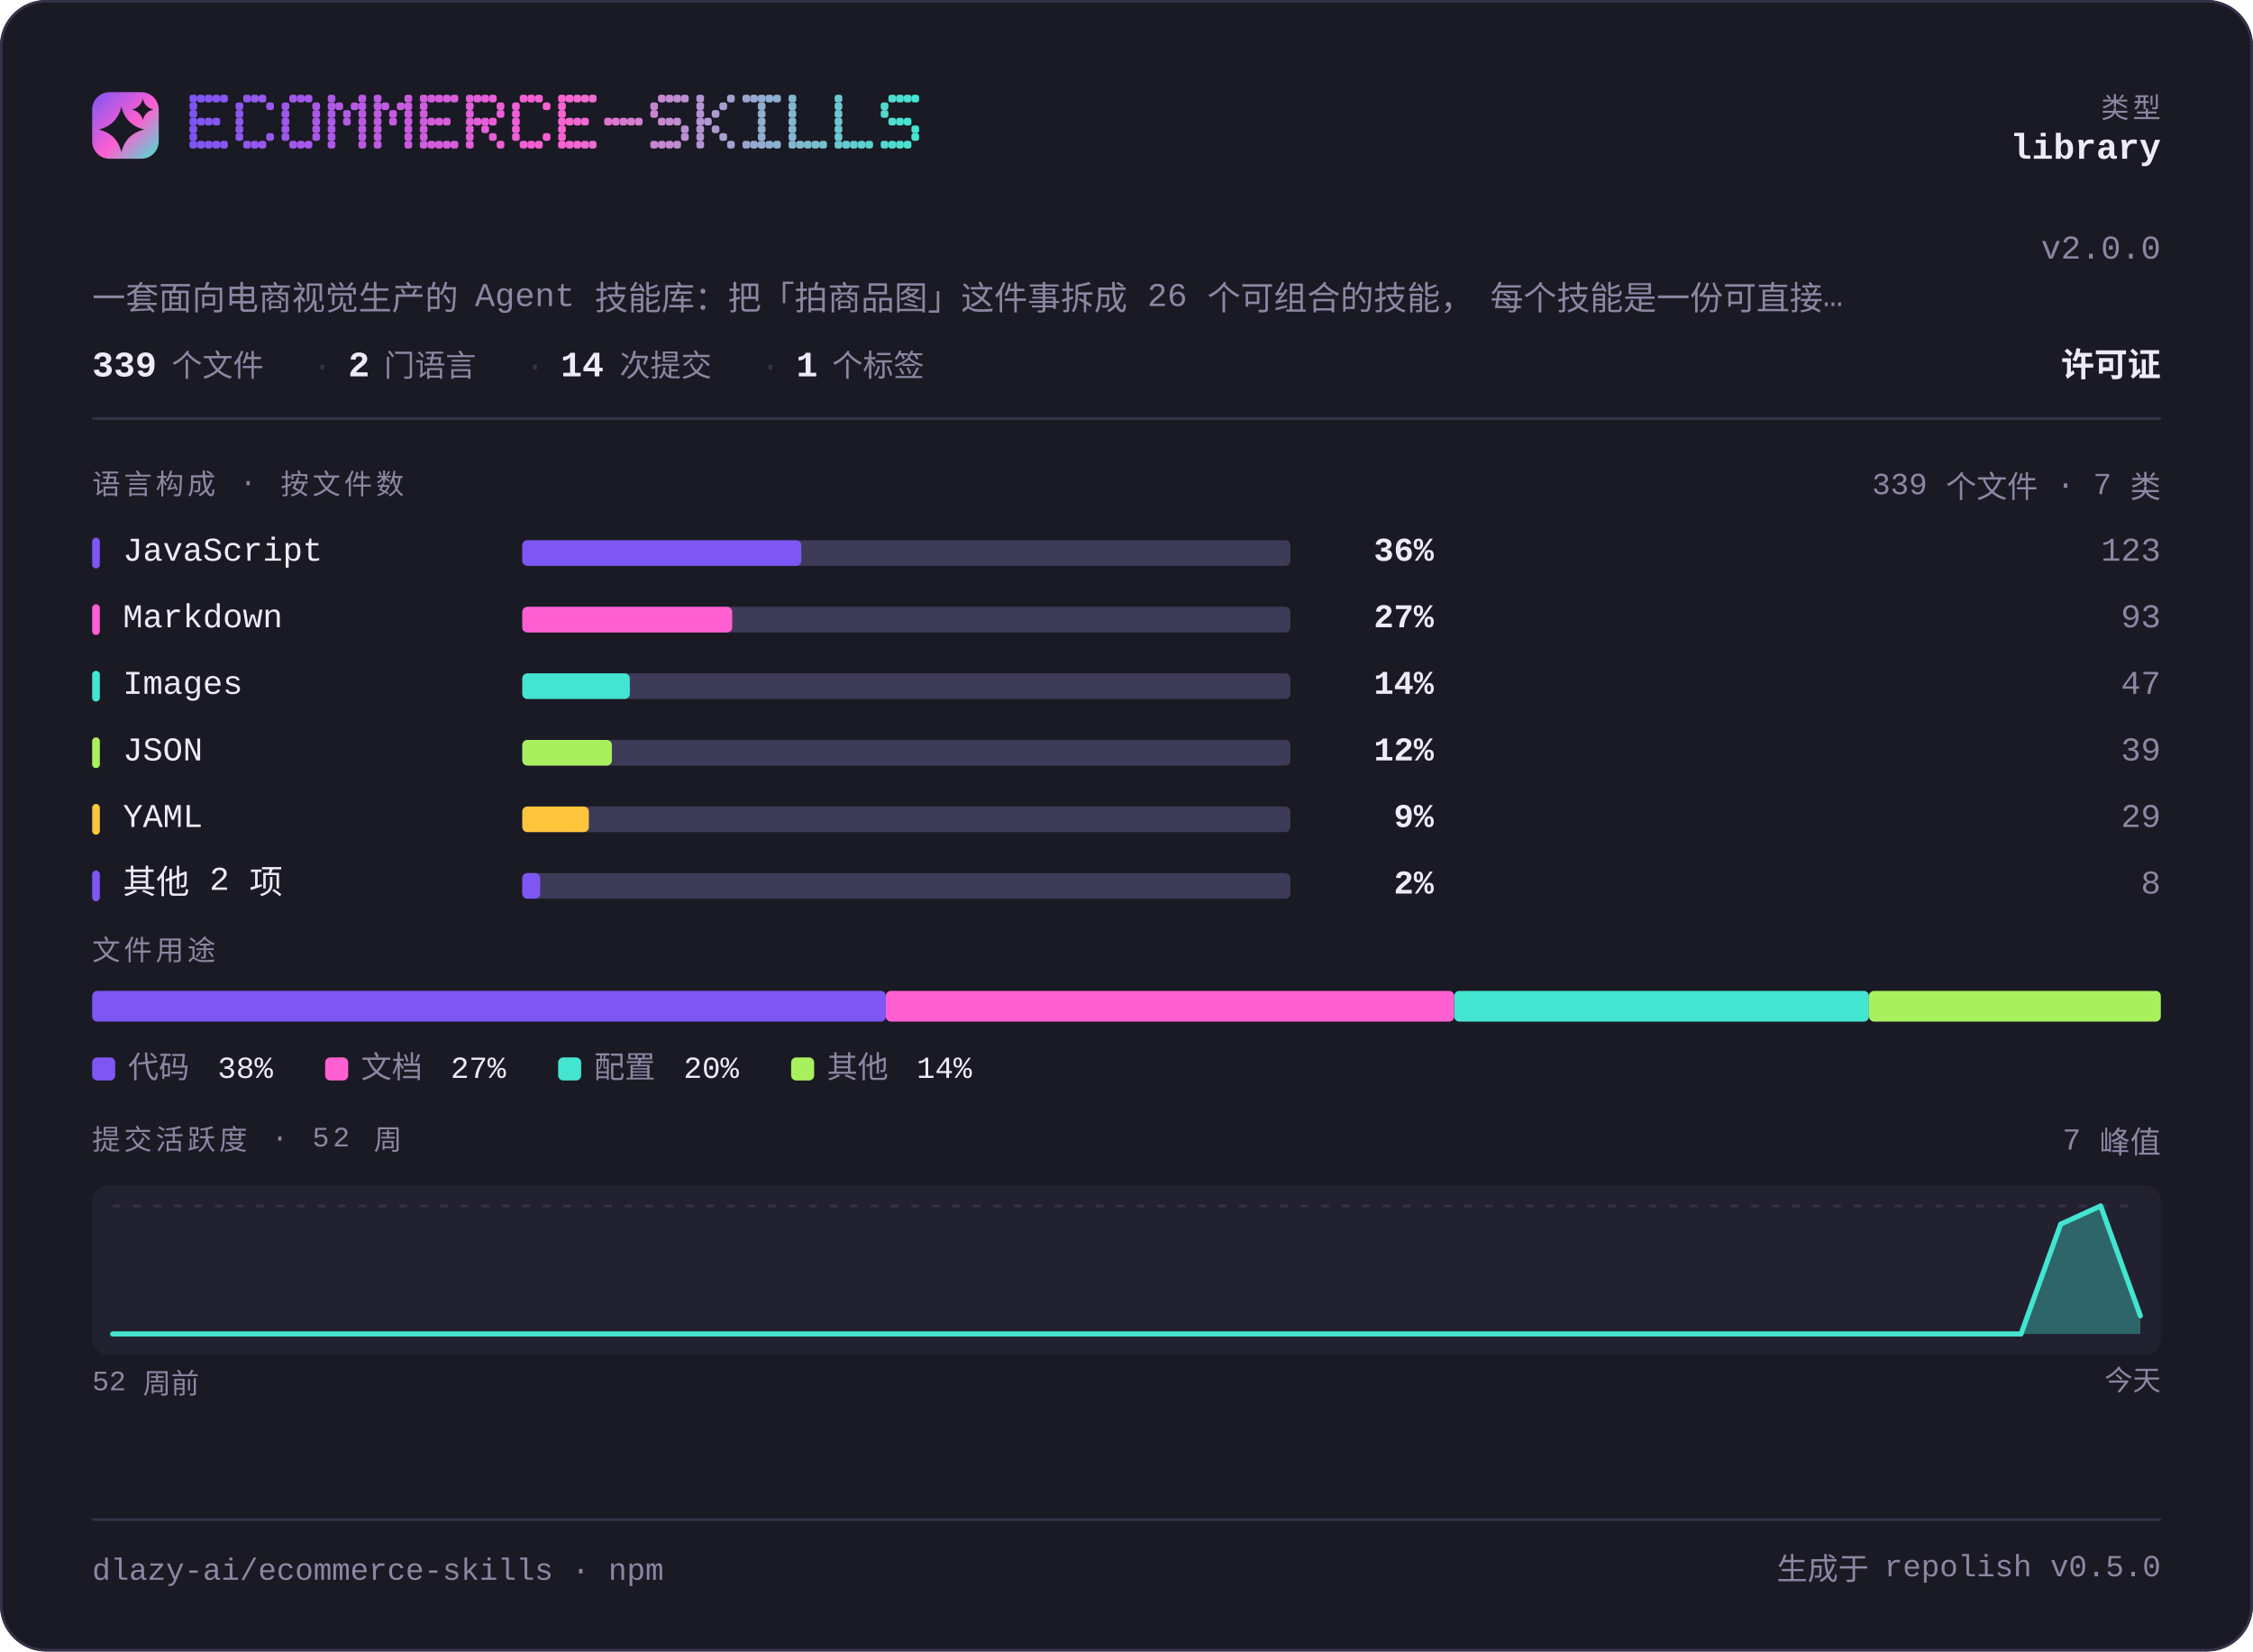
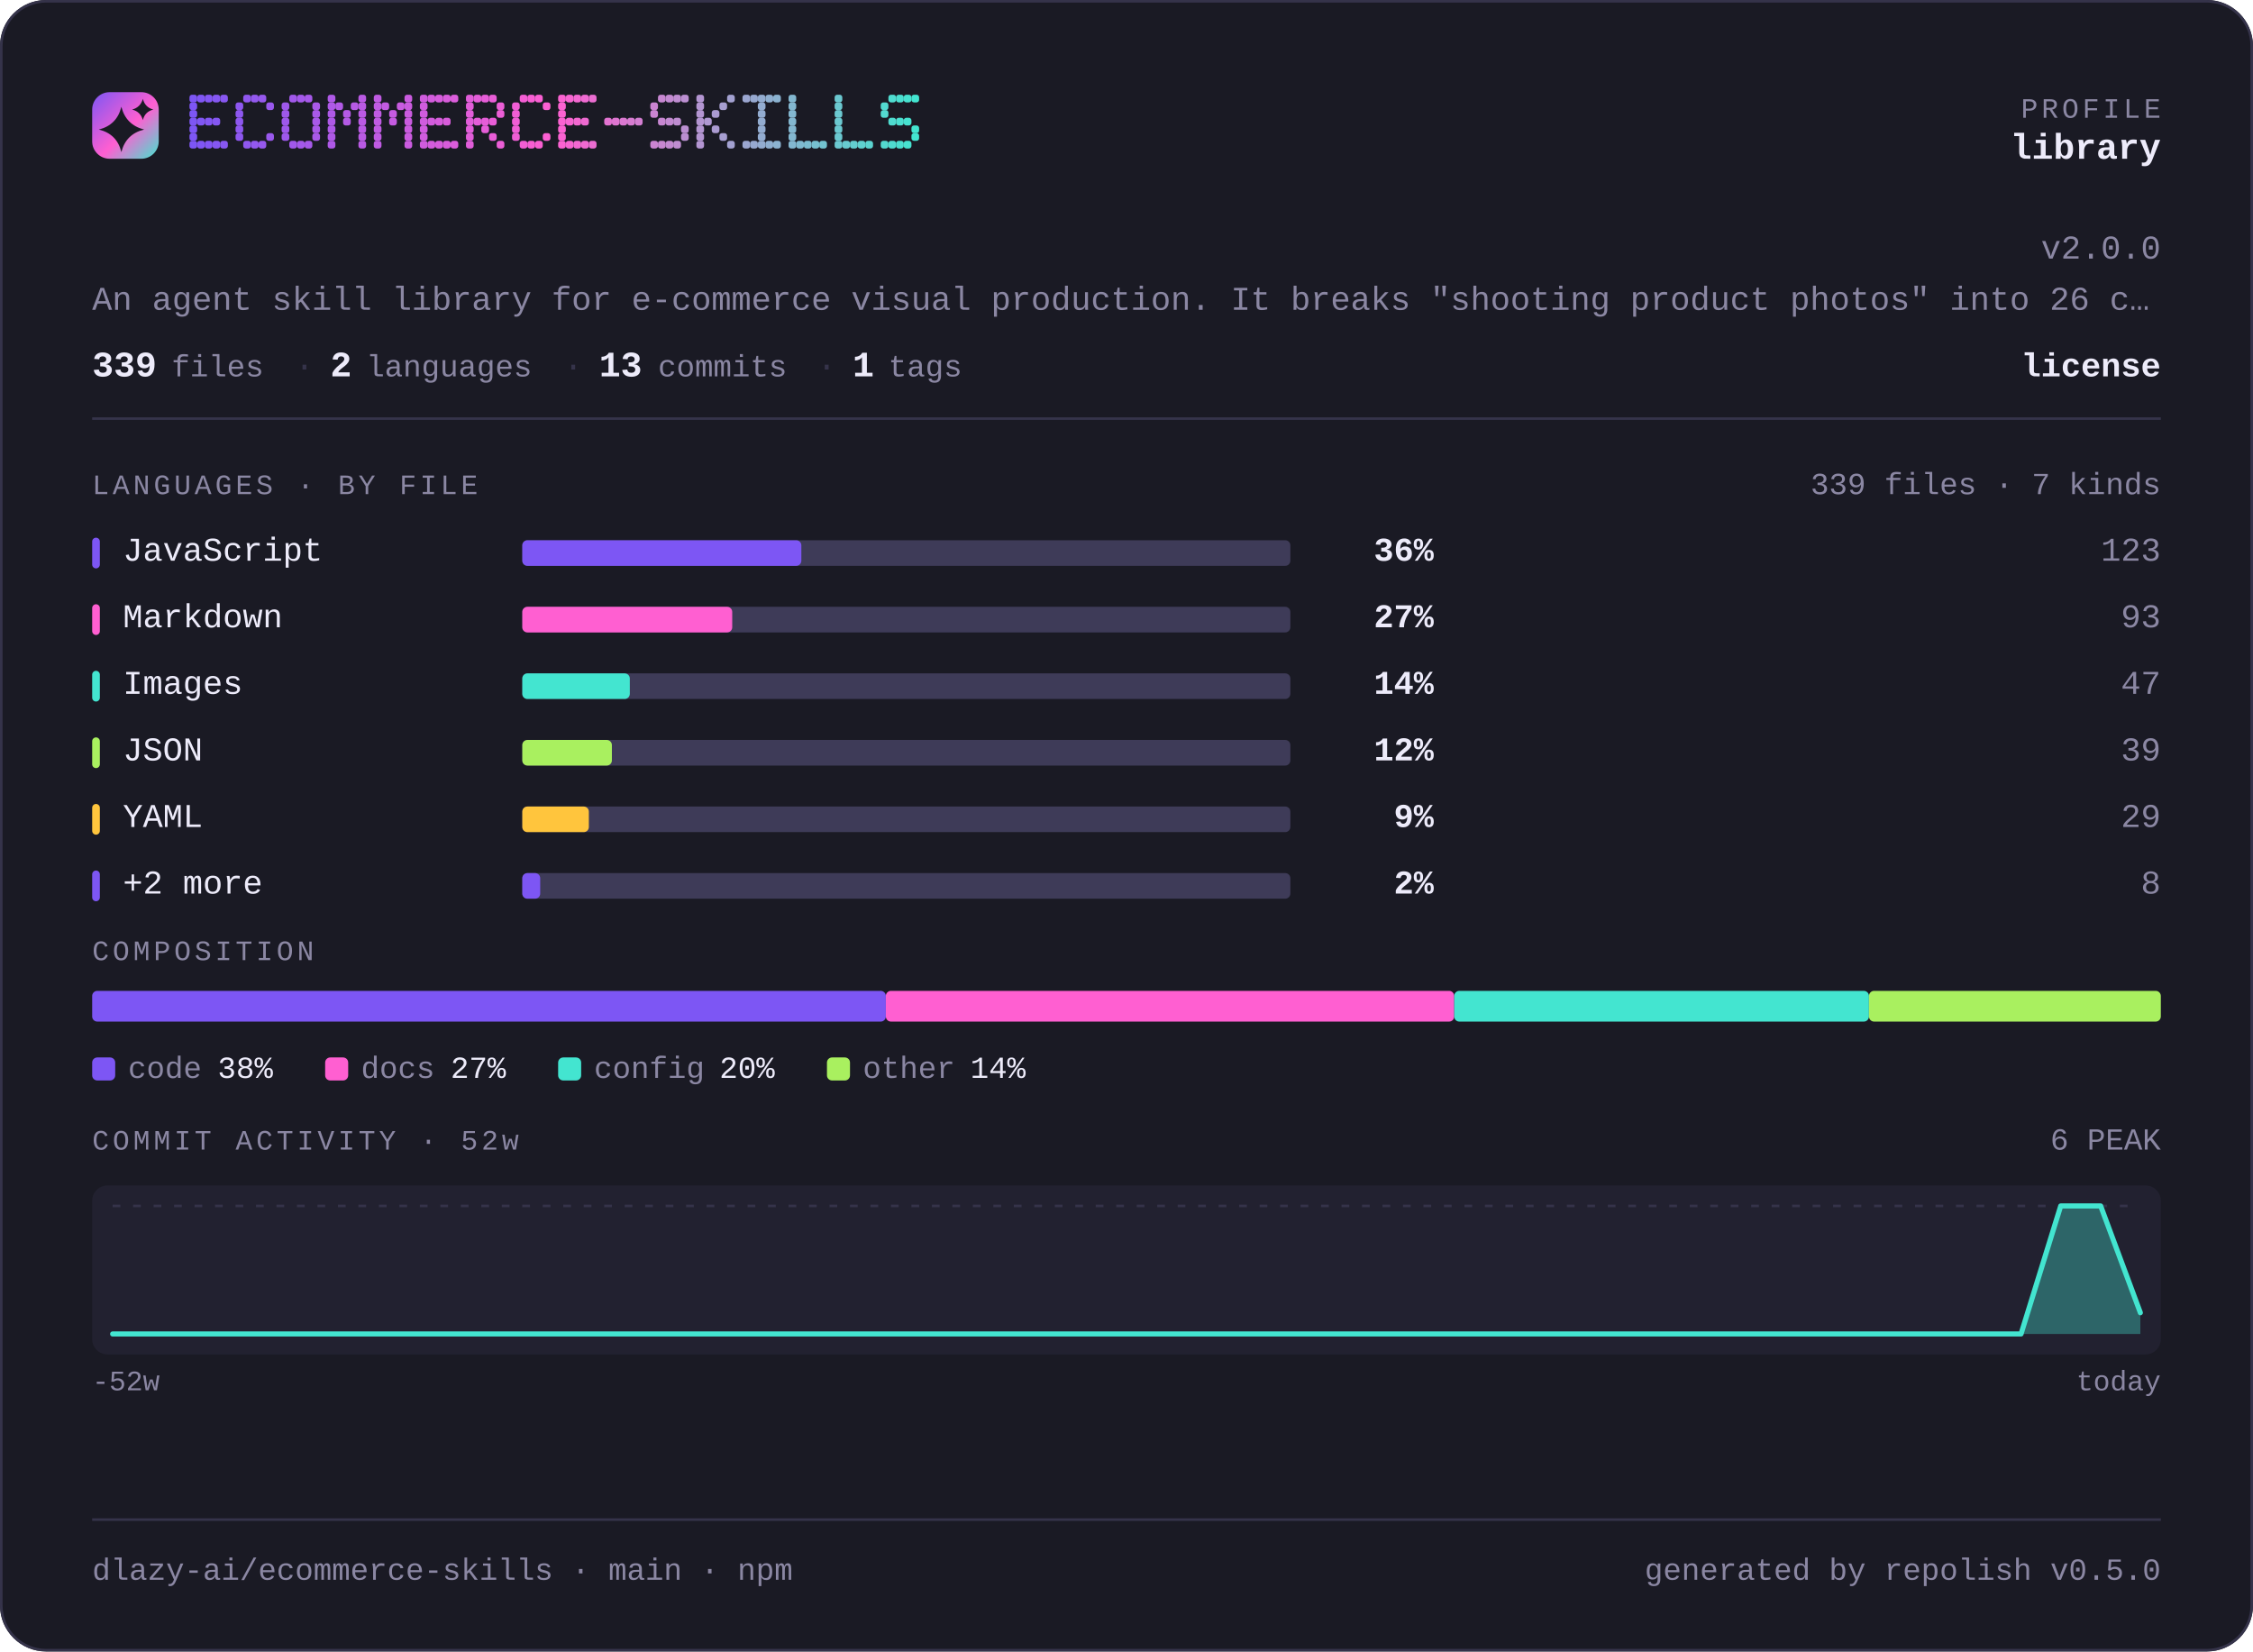
- <svg xmlns="http://www.w3.org/2000/svg" width="880" height="645" viewBox="0 0 880 645" lang="zh-CN" role="img" aria-label="dlazy-ai/ecommerce-skills — repository overview">
+ <svg xmlns="http://www.w3.org/2000/svg" width="880" height="645" viewBox="0 0 880 645" lang="en" role="img" aria-label="dlazy-ai/ecommerce-skills — repository overview">
  <defs>
    <linearGradient id="brand" x1="0" y1="0" x2="1" y2="1">
      <stop offset="0" stop-color="#7d56f4" />
      <stop offset="0.55" stop-color="#ff5fd1" />
      <stop offset="1" stop-color="#43e5d0" />
    </linearGradient>
  </defs>
  <style>
    .t { font-family: ui-monospace, SFMono-Regular, "SF Mono", Menlo, Consolas, "Liberation Mono", "Noto Sans Mono CJK SC", "Noto Sans Mono CJK JP", "Microsoft YaHei", "Hiragino Sans", "Yu Gothic", monospace; }
  </style>
  <rect x="0" y="0" width="880" height="645" rx="18.0" fill="#1a1a24" />
  <rect x="0.5" y="0.5" width="879" height="644" rx="17.5" fill="none" stroke="#35334a" />
  <rect x="36" y="36" width="26" height="26" rx="6.8" fill="url(#brand)" />
  <path d="M47.4 41.7Q49.2 48.8 56.3 50.6Q49.2 52.3 47.4 59.4Q45.7 52.3 38.6 50.6Q45.7 48.8 47.4 41.7Z" fill="#1a1a24" />
  <path d="M55.8 38.6Q56.6 41.9 59.9 42.8Q56.6 43.6 55.8 46.9Q54.9 43.6 51.6 42.8Q54.9 41.9 55.8 38.6Z" fill="#1a1a24" />
  <g fill="#7d56f4">
    <rect x="74" y="37" width="3" height="3" rx="1" />
    <rect x="74" y="40" width="3" height="3" rx="1" />
    <rect x="74" y="43" width="3" height="3" rx="1" />
    <rect x="74" y="46" width="3" height="3" rx="1" />
    <rect x="74" y="49" width="3" height="3" rx="1" />
    <rect x="74" y="52" width="3" height="3" rx="1" />
    <rect x="74" y="55" width="3" height="3" rx="1" />
  </g>
  <g fill="#8056f3">
    <rect x="77" y="37" width="3" height="3" rx="1" />
    <rect x="77" y="46" width="3" height="3" rx="1" />
    <rect x="77" y="55" width="3" height="3" rx="1" />
  </g>
  <g fill="#8356f3">
    <rect x="80" y="37" width="3" height="3" rx="1" />
    <rect x="80" y="46" width="3" height="3" rx="1" />
    <rect x="80" y="55" width="3" height="3" rx="1" />
  </g>
  <g fill="#8557f2">
    <rect x="83" y="37" width="3" height="3" rx="1" />
    <rect x="83" y="46" width="3" height="3" rx="1" />
    <rect x="83" y="55" width="3" height="3" rx="1" />
  </g>
  <g fill="#8857f1">
    <rect x="86" y="37" width="3" height="3" rx="1" />
    <rect x="86" y="55" width="3" height="3" rx="1" />
  </g>
  <g fill="#8e57f0">
    <rect x="92" y="40" width="3" height="3" rx="1" />
    <rect x="92" y="43" width="3" height="3" rx="1" />
    <rect x="92" y="46" width="3" height="3" rx="1" />
    <rect x="92" y="49" width="3" height="3" rx="1" />
    <rect x="92" y="52" width="3" height="3" rx="1" />
  </g>
  <g fill="#9057ef">
    <rect x="95" y="37" width="3" height="3" rx="1" />
    <rect x="95" y="55" width="3" height="3" rx="1" />
  </g>
  <g fill="#9358ee">
    <rect x="98" y="37" width="3" height="3" rx="1" />
    <rect x="98" y="55" width="3" height="3" rx="1" />
  </g>
  <g fill="#9658ed">
    <rect x="101" y="37" width="3" height="3" rx="1" />
    <rect x="101" y="55" width="3" height="3" rx="1" />
  </g>
  <g fill="#9958ed">
    <rect x="104" y="40" width="3" height="3" rx="1" />
    <rect x="104" y="52" width="3" height="3" rx="1" />
  </g>
  <g fill="#9e58eb">
    <rect x="110" y="40" width="3" height="3" rx="1" />
    <rect x="110" y="43" width="3" height="3" rx="1" />
    <rect x="110" y="46" width="3" height="3" rx="1" />
    <rect x="110" y="49" width="3" height="3" rx="1" />
    <rect x="110" y="52" width="3" height="3" rx="1" />
  </g>
  <g fill="#a158ea">
    <rect x="113" y="37" width="3" height="3" rx="1" />
    <rect x="113" y="55" width="3" height="3" rx="1" />
  </g>
  <g fill="#a459ea">
    <rect x="116" y="37" width="3" height="3" rx="1" />
    <rect x="116" y="55" width="3" height="3" rx="1" />
  </g>
  <g fill="#a659e9">
    <rect x="119" y="37" width="3" height="3" rx="1" />
    <rect x="119" y="55" width="3" height="3" rx="1" />
  </g>
  <g fill="#a959e8">
    <rect x="122" y="40" width="3" height="3" rx="1" />
    <rect x="122" y="43" width="3" height="3" rx="1" />
    <rect x="122" y="46" width="3" height="3" rx="1" />
    <rect x="122" y="49" width="3" height="3" rx="1" />
    <rect x="122" y="52" width="3" height="3" rx="1" />
  </g>
  <g fill="#af59e7">
    <rect x="128" y="37" width="3" height="3" rx="1" />
    <rect x="128" y="40" width="3" height="3" rx="1" />
    <rect x="128" y="43" width="3" height="3" rx="1" />
    <rect x="128" y="46" width="3" height="3" rx="1" />
    <rect x="128" y="49" width="3" height="3" rx="1" />
    <rect x="128" y="52" width="3" height="3" rx="1" />
    <rect x="128" y="55" width="3" height="3" rx="1" />
  </g>
  <g fill="#b25ae6">
    <rect x="131" y="40" width="3" height="3" rx="1" />
  </g>
  <g fill="#b45ae5">
    <rect x="134" y="43" width="3" height="3" rx="1" />
    <rect x="134" y="46" width="3" height="3" rx="1" />
  </g>
  <g fill="#b75ae4">
    <rect x="137" y="40" width="3" height="3" rx="1" />
  </g>
  <g fill="#ba5ae4">
    <rect x="140" y="37" width="3" height="3" rx="1" />
    <rect x="140" y="40" width="3" height="3" rx="1" />
    <rect x="140" y="43" width="3" height="3" rx="1" />
    <rect x="140" y="46" width="3" height="3" rx="1" />
    <rect x="140" y="49" width="3" height="3" rx="1" />
    <rect x="140" y="52" width="3" height="3" rx="1" />
    <rect x="140" y="55" width="3" height="3" rx="1" />
  </g>
  <g fill="#bf5be2">
    <rect x="146" y="37" width="3" height="3" rx="1" />
    <rect x="146" y="40" width="3" height="3" rx="1" />
    <rect x="146" y="43" width="3" height="3" rx="1" />
    <rect x="146" y="46" width="3" height="3" rx="1" />
    <rect x="146" y="49" width="3" height="3" rx="1" />
    <rect x="146" y="52" width="3" height="3" rx="1" />
    <rect x="146" y="55" width="3" height="3" rx="1" />
  </g>
  <g fill="#c25be1">
    <rect x="149" y="40" width="3" height="3" rx="1" />
  </g>
  <g fill="#c55be1">
    <rect x="152" y="43" width="3" height="3" rx="1" />
    <rect x="152" y="46" width="3" height="3" rx="1" />
  </g>
  <g fill="#c85be0">
    <rect x="155" y="40" width="3" height="3" rx="1" />
  </g>
  <g fill="#ca5bdf">
    <rect x="158" y="37" width="3" height="3" rx="1" />
    <rect x="158" y="40" width="3" height="3" rx="1" />
    <rect x="158" y="43" width="3" height="3" rx="1" />
    <rect x="158" y="46" width="3" height="3" rx="1" />
    <rect x="158" y="49" width="3" height="3" rx="1" />
    <rect x="158" y="52" width="3" height="3" rx="1" />
    <rect x="158" y="55" width="3" height="3" rx="1" />
  </g>
  <g fill="#d05cde">
    <rect x="164" y="37" width="3" height="3" rx="1" />
    <rect x="164" y="40" width="3" height="3" rx="1" />
    <rect x="164" y="43" width="3" height="3" rx="1" />
    <rect x="164" y="46" width="3" height="3" rx="1" />
    <rect x="164" y="49" width="3" height="3" rx="1" />
    <rect x="164" y="52" width="3" height="3" rx="1" />
    <rect x="164" y="55" width="3" height="3" rx="1" />
  </g>
  <g fill="#d35cdd">
    <rect x="167" y="37" width="3" height="3" rx="1" />
    <rect x="167" y="46" width="3" height="3" rx="1" />
    <rect x="167" y="55" width="3" height="3" rx="1" />
  </g>
  <g fill="#d65cdc">
    <rect x="170" y="37" width="3" height="3" rx="1" />
    <rect x="170" y="46" width="3" height="3" rx="1" />
    <rect x="170" y="55" width="3" height="3" rx="1" />
  </g>
  <g fill="#d85cdb">
    <rect x="173" y="37" width="3" height="3" rx="1" />
    <rect x="173" y="46" width="3" height="3" rx="1" />
    <rect x="173" y="55" width="3" height="3" rx="1" />
  </g>
  <g fill="#db5ddb">
    <rect x="176" y="37" width="3" height="3" rx="1" />
    <rect x="176" y="55" width="3" height="3" rx="1" />
  </g>
  <g fill="#e15dd9">
    <rect x="182" y="37" width="3" height="3" rx="1" />
    <rect x="182" y="40" width="3" height="3" rx="1" />
    <rect x="182" y="43" width="3" height="3" rx="1" />
    <rect x="182" y="46" width="3" height="3" rx="1" />
    <rect x="182" y="49" width="3" height="3" rx="1" />
    <rect x="182" y="52" width="3" height="3" rx="1" />
    <rect x="182" y="55" width="3" height="3" rx="1" />
  </g>
  <g fill="#e35dd8">
    <rect x="185" y="37" width="3" height="3" rx="1" />
    <rect x="185" y="46" width="3" height="3" rx="1" />
  </g>
  <g fill="#e65dd8">
    <rect x="188" y="37" width="3" height="3" rx="1" />
    <rect x="188" y="46" width="3" height="3" rx="1" />
    <rect x="188" y="49" width="3" height="3" rx="1" />
  </g>
  <g fill="#e95dd7">
    <rect x="191" y="37" width="3" height="3" rx="1" />
    <rect x="191" y="46" width="3" height="3" rx="1" />
    <rect x="191" y="52" width="3" height="3" rx="1" />
  </g>
  <g fill="#ec5ed6">
    <rect x="194" y="40" width="3" height="3" rx="1" />
    <rect x="194" y="43" width="3" height="3" rx="1" />
    <rect x="194" y="55" width="3" height="3" rx="1" />
  </g>
  <g fill="#f15ed5">
    <rect x="200" y="40" width="3" height="3" rx="1" />
    <rect x="200" y="43" width="3" height="3" rx="1" />
    <rect x="200" y="46" width="3" height="3" rx="1" />
    <rect x="200" y="49" width="3" height="3" rx="1" />
    <rect x="200" y="52" width="3" height="3" rx="1" />
  </g>
  <g fill="#f45ed4">
    <rect x="203" y="37" width="3" height="3" rx="1" />
    <rect x="203" y="55" width="3" height="3" rx="1" />
  </g>
  <g fill="#f75ed3">
    <rect x="206" y="37" width="3" height="3" rx="1" />
    <rect x="206" y="55" width="3" height="3" rx="1" />
  </g>
  <g fill="#f95fd2">
    <rect x="209" y="37" width="3" height="3" rx="1" />
    <rect x="209" y="55" width="3" height="3" rx="1" />
  </g>
  <g fill="#fc5fd2">
    <rect x="212" y="40" width="3" height="3" rx="1" />
    <rect x="212" y="52" width="3" height="3" rx="1" />
  </g>
  <g fill="#fb62d1">
    <rect x="218" y="37" width="3" height="3" rx="1" />
    <rect x="218" y="40" width="3" height="3" rx="1" />
    <rect x="218" y="43" width="3" height="3" rx="1" />
    <rect x="218" y="46" width="3" height="3" rx="1" />
    <rect x="218" y="49" width="3" height="3" rx="1" />
    <rect x="218" y="52" width="3" height="3" rx="1" />
    <rect x="218" y="55" width="3" height="3" rx="1" />
  </g>
  <g fill="#f765d1">
    <rect x="221" y="37" width="3" height="3" rx="1" />
    <rect x="221" y="46" width="3" height="3" rx="1" />
    <rect x="221" y="55" width="3" height="3" rx="1" />
  </g>
  <g fill="#f368d1">
    <rect x="224" y="37" width="3" height="3" rx="1" />
    <rect x="224" y="46" width="3" height="3" rx="1" />
    <rect x="224" y="55" width="3" height="3" rx="1" />
  </g>
  <g fill="#ef6ad1">
    <rect x="227" y="37" width="3" height="3" rx="1" />
    <rect x="227" y="46" width="3" height="3" rx="1" />
    <rect x="227" y="55" width="3" height="3" rx="1" />
  </g>
  <g fill="#eb6dd1">
    <rect x="230" y="37" width="3" height="3" rx="1" />
    <rect x="230" y="55" width="3" height="3" rx="1" />
  </g>
  <g fill="#e373d1">
    <rect x="236" y="46" width="3" height="3" rx="1" />
  </g>
  <g fill="#df76d1">
    <rect x="239" y="46" width="3" height="3" rx="1" />
  </g>
  <g fill="#db79d1">
    <rect x="242" y="46" width="3" height="3" rx="1" />
  </g>
  <g fill="#d77cd1">
    <rect x="245" y="46" width="3" height="3" rx="1" />
  </g>
  <g fill="#d37ed1">
    <rect x="248" y="46" width="3" height="3" rx="1" />
  </g>
  <g fill="#cb84d1">
    <rect x="254" y="40" width="3" height="3" rx="1" />
    <rect x="254" y="43" width="3" height="3" rx="1" />
    <rect x="254" y="55" width="3" height="3" rx="1" />
  </g>
  <g fill="#c787d1">
    <rect x="257" y="37" width="3" height="3" rx="1" />
    <rect x="257" y="46" width="3" height="3" rx="1" />
    <rect x="257" y="55" width="3" height="3" rx="1" />
  </g>
  <g fill="#c38ad1">
    <rect x="260" y="37" width="3" height="3" rx="1" />
    <rect x="260" y="46" width="3" height="3" rx="1" />
    <rect x="260" y="55" width="3" height="3" rx="1" />
  </g>
  <g fill="#bf8dd1">
    <rect x="263" y="37" width="3" height="3" rx="1" />
    <rect x="263" y="46" width="3" height="3" rx="1" />
    <rect x="263" y="55" width="3" height="3" rx="1" />
  </g>
  <g fill="#bb8fd1">
    <rect x="266" y="37" width="3" height="3" rx="1" />
    <rect x="266" y="49" width="3" height="3" rx="1" />
    <rect x="266" y="52" width="3" height="3" rx="1" />
  </g>
  <g fill="#b395d1">
    <rect x="272" y="37" width="3" height="3" rx="1" />
    <rect x="272" y="40" width="3" height="3" rx="1" />
    <rect x="272" y="43" width="3" height="3" rx="1" />
    <rect x="272" y="46" width="3" height="3" rx="1" />
    <rect x="272" y="49" width="3" height="3" rx="1" />
    <rect x="272" y="52" width="3" height="3" rx="1" />
    <rect x="272" y="55" width="3" height="3" rx="1" />
  </g>
  <g fill="#af98d1">
    <rect x="275" y="46" width="3" height="3" rx="1" />
  </g>
  <g fill="#ab9bd1">
    <rect x="278" y="43" width="3" height="3" rx="1" />
    <rect x="278" y="49" width="3" height="3" rx="1" />
  </g>
  <g fill="#a79ed1">
    <rect x="281" y="40" width="3" height="3" rx="1" />
    <rect x="281" y="52" width="3" height="3" rx="1" />
  </g>
  <g fill="#a3a1d1">
    <rect x="284" y="37" width="3" height="3" rx="1" />
    <rect x="284" y="55" width="3" height="3" rx="1" />
  </g>
  <g fill="#9ba6d0">
    <rect x="290" y="37" width="3" height="3" rx="1" />
    <rect x="290" y="55" width="3" height="3" rx="1" />
  </g>
  <g fill="#97a9d0">
    <rect x="293" y="37" width="3" height="3" rx="1" />
    <rect x="293" y="55" width="3" height="3" rx="1" />
  </g>
  <g fill="#93acd0">
    <rect x="296" y="37" width="3" height="3" rx="1" />
    <rect x="296" y="40" width="3" height="3" rx="1" />
    <rect x="296" y="43" width="3" height="3" rx="1" />
    <rect x="296" y="46" width="3" height="3" rx="1" />
    <rect x="296" y="49" width="3" height="3" rx="1" />
    <rect x="296" y="52" width="3" height="3" rx="1" />
    <rect x="296" y="55" width="3" height="3" rx="1" />
  </g>
  <g fill="#8fafd0">
    <rect x="299" y="37" width="3" height="3" rx="1" />
    <rect x="299" y="55" width="3" height="3" rx="1" />
  </g>
  <g fill="#8bb2d0">
    <rect x="302" y="37" width="3" height="3" rx="1" />
    <rect x="302" y="55" width="3" height="3" rx="1" />
  </g>
  <g fill="#83b7d0">
    <rect x="308" y="37" width="3" height="3" rx="1" />
    <rect x="308" y="40" width="3" height="3" rx="1" />
    <rect x="308" y="43" width="3" height="3" rx="1" />
    <rect x="308" y="46" width="3" height="3" rx="1" />
    <rect x="308" y="49" width="3" height="3" rx="1" />
    <rect x="308" y="52" width="3" height="3" rx="1" />
    <rect x="308" y="55" width="3" height="3" rx="1" />
  </g>
  <g fill="#7fbad0">
    <rect x="311" y="55" width="3" height="3" rx="1" />
  </g>
  <g fill="#7bbdd0">
    <rect x="314" y="55" width="3" height="3" rx="1" />
  </g>
  <g fill="#77c0d0">
    <rect x="317" y="55" width="3" height="3" rx="1" />
  </g>
  <g fill="#73c3d0">
    <rect x="320" y="55" width="3" height="3" rx="1" />
  </g>
  <g fill="#6bc8d0">
    <rect x="326" y="37" width="3" height="3" rx="1" />
    <rect x="326" y="40" width="3" height="3" rx="1" />
    <rect x="326" y="43" width="3" height="3" rx="1" />
    <rect x="326" y="46" width="3" height="3" rx="1" />
    <rect x="326" y="49" width="3" height="3" rx="1" />
    <rect x="326" y="52" width="3" height="3" rx="1" />
    <rect x="326" y="55" width="3" height="3" rx="1" />
  </g>
  <g fill="#67cbd0">
    <rect x="329" y="55" width="3" height="3" rx="1" />
  </g>
  <g fill="#63ced0">
    <rect x="332" y="55" width="3" height="3" rx="1" />
  </g>
  <g fill="#5fd1d0">
    <rect x="335" y="55" width="3" height="3" rx="1" />
  </g>
  <g fill="#5bd4d0">
    <rect x="338" y="55" width="3" height="3" rx="1" />
  </g>
  <g fill="#53dad0">
    <rect x="344" y="40" width="3" height="3" rx="1" />
    <rect x="344" y="43" width="3" height="3" rx="1" />
    <rect x="344" y="55" width="3" height="3" rx="1" />
  </g>
  <g fill="#4fdcd0">
    <rect x="347" y="37" width="3" height="3" rx="1" />
    <rect x="347" y="46" width="3" height="3" rx="1" />
    <rect x="347" y="55" width="3" height="3" rx="1" />
  </g>
  <g fill="#4bdfd0">
    <rect x="350" y="37" width="3" height="3" rx="1" />
    <rect x="350" y="46" width="3" height="3" rx="1" />
    <rect x="350" y="55" width="3" height="3" rx="1" />
  </g>
  <g fill="#47e2d0">
    <rect x="353" y="37" width="3" height="3" rx="1" />
    <rect x="353" y="46" width="3" height="3" rx="1" />
    <rect x="353" y="55" width="3" height="3" rx="1" />
  </g>
  <g fill="#43e5d0">
    <rect x="356" y="37" width="3" height="3" rx="1" />
    <rect x="356" y="49" width="3" height="3" rx="1" />
    <rect x="356" y="52" width="3" height="3" rx="1" />
  </g>
-   <text class="t" x="844" y="46" font-size="11" fill="#8b87a3" text-anchor="end" letter-spacing="1.4">类型</text>
+   <text class="t" x="844" y="46" font-size="11" fill="#8b87a3" text-anchor="end" letter-spacing="1.4">PROFILE</text>
  <text class="t" x="844" y="62" font-size="14" fill="#edebfa" text-anchor="end" font-weight="700">library</text>
  <text class="t" x="844" y="101" font-size="13" fill="#8b87a3" text-anchor="end">v2.0.0</text>
-   <text class="t" x="36" y="121" font-size="13" fill="#8b87a3" text-anchor="start">一套面向电商视觉生产的 Agent 技能库：把「拍商品图」这件事拆成 26 个可组合的技能， 每个技能是一份可直接…</text>
+   <text class="t" x="36" y="121" font-size="13" fill="#8b87a3" text-anchor="start">An agent skill library for e-commerce visual production. It breaks "shooting product photos" into 26 c…</text>
  <text class="t" x="36" y="147" font-size="14" fill="#edebfa" text-anchor="start" font-weight="700">339</text>
-   <text class="t" x="67" y="147" font-size="12" fill="#8b87a3" text-anchor="start">个文件</text>
-   <text class="t" x="122" y="147" font-size="13" fill="#35334a" text-anchor="start">·</text>
-   <text class="t" x="136" y="147" font-size="14" fill="#edebfa" text-anchor="start" font-weight="700">2</text>
-   <text class="t" x="150" y="147" font-size="12" fill="#8b87a3" text-anchor="start">门语言</text>
-   <text class="t" x="205" y="147" font-size="13" fill="#35334a" text-anchor="start">·</text>
-   <text class="t" x="219" y="147" font-size="14" fill="#edebfa" text-anchor="start" font-weight="700">14</text>
-   <text class="t" x="242" y="147" font-size="12" fill="#8b87a3" text-anchor="start">次提交</text>
-   <text class="t" x="297" y="147" font-size="13" fill="#35334a" text-anchor="start">·</text>
-   <text class="t" x="311" y="147" font-size="14" fill="#edebfa" text-anchor="start" font-weight="700">1</text>
-   <text class="t" x="325" y="147" font-size="12" fill="#8b87a3" text-anchor="start">个标签</text>
-   <text class="t" x="844" y="147" font-size="13" fill="#edebfa" text-anchor="end" font-weight="700">许可证</text>
+   <text class="t" x="67" y="147" font-size="12" fill="#8b87a3" text-anchor="start">files</text>
+   <text class="t" x="115" y="147" font-size="13" fill="#35334a" text-anchor="start">·</text>
+   <text class="t" x="129" y="147" font-size="14" fill="#edebfa" text-anchor="start" font-weight="700">2</text>
+   <text class="t" x="143" y="147" font-size="12" fill="#8b87a3" text-anchor="start">languages</text>
+   <text class="t" x="220" y="147" font-size="13" fill="#35334a" text-anchor="start">·</text>
+   <text class="t" x="234" y="147" font-size="14" fill="#edebfa" text-anchor="start" font-weight="700">13</text>
+   <text class="t" x="257" y="147" font-size="12" fill="#8b87a3" text-anchor="start">commits</text>
+   <text class="t" x="319" y="147" font-size="13" fill="#35334a" text-anchor="start">·</text>
+   <text class="t" x="333" y="147" font-size="14" fill="#edebfa" text-anchor="start" font-weight="700">1</text>
+   <text class="t" x="347" y="147" font-size="12" fill="#8b87a3" text-anchor="start">tags</text>
+   <text class="t" x="844" y="147" font-size="13" fill="#edebfa" text-anchor="end" font-weight="700">license</text>
  <rect x="36" y="163" width="808" height="1" fill="#35334a" />
-   <text class="t" x="36" y="193" font-size="11" fill="#8b87a3" text-anchor="start" letter-spacing="1.4">语言构成 · 按文件数</text>
-   <text class="t" x="844" y="193" font-size="12" fill="#8b87a3" text-anchor="end">339 个文件 · 7 类</text>
+   <text class="t" x="36" y="193" font-size="11" fill="#8b87a3" text-anchor="start" letter-spacing="1.4">LANGUAGES · BY FILE</text>
+   <text class="t" x="844" y="193" font-size="12" fill="#8b87a3" text-anchor="end">339 files · 7 kinds</text>
  <rect x="36" y="210" width="3" height="12" rx="1.5" fill="#7d56f4" />
  <text class="t" x="48" y="219" font-size="13" fill="#edebfa" text-anchor="start">JavaScript</text>
  <rect x="204" y="211" width="300" height="10" rx="2.0" fill="#3e3b58" />
  <rect x="204" y="211" width="109" height="10" rx="2.0" fill="#7d56f4" />
  <text class="t" x="560" y="219" font-size="13" fill="#edebfa" text-anchor="end" font-weight="700">36%</text>
  <text class="t" x="844" y="219" font-size="13" fill="#8b87a3" text-anchor="end">123</text>
  <rect x="36" y="236" width="3" height="12" rx="1.5" fill="#ff5fd1" />
  <text class="t" x="48" y="245" font-size="13" fill="#edebfa" text-anchor="start">Markdown</text>
  <rect x="204" y="237" width="300" height="10" rx="2.0" fill="#3e3b58" />
  <rect x="204" y="237" width="82" height="10" rx="2.0" fill="#ff5fd1" />
  <text class="t" x="560" y="245" font-size="13" fill="#edebfa" text-anchor="end" font-weight="700">27%</text>
  <text class="t" x="844" y="245" font-size="13" fill="#8b87a3" text-anchor="end">93</text>
  <rect x="36" y="262" width="3" height="12" rx="1.5" fill="#43e5d0" />
  <text class="t" x="48" y="271" font-size="13" fill="#edebfa" text-anchor="start">Images</text>
  <rect x="204" y="263" width="300" height="10" rx="2.0" fill="#3e3b58" />
  <rect x="204" y="263" width="42" height="10" rx="2.0" fill="#43e5d0" />
  <text class="t" x="560" y="271" font-size="13" fill="#edebfa" text-anchor="end" font-weight="700">14%</text>
  <text class="t" x="844" y="271" font-size="13" fill="#8b87a3" text-anchor="end">47</text>
  <rect x="36" y="288" width="3" height="12" rx="1.5" fill="#a9f05f" />
  <text class="t" x="48" y="297" font-size="13" fill="#edebfa" text-anchor="start">JSON</text>
  <rect x="204" y="289" width="300" height="10" rx="2.0" fill="#3e3b58" />
  <rect x="204" y="289" width="35" height="10" rx="2.0" fill="#a9f05f" />
  <text class="t" x="560" y="297" font-size="13" fill="#edebfa" text-anchor="end" font-weight="700">12%</text>
  <text class="t" x="844" y="297" font-size="13" fill="#8b87a3" text-anchor="end">39</text>
  <rect x="36" y="314" width="3" height="12" rx="1.5" fill="#ffc53d" />
  <text class="t" x="48" y="323" font-size="13" fill="#edebfa" text-anchor="start">YAML</text>
  <rect x="204" y="315" width="300" height="10" rx="2.0" fill="#3e3b58" />
  <rect x="204" y="315" width="26" height="10" rx="2.0" fill="#ffc53d" />
  <text class="t" x="560" y="323" font-size="13" fill="#edebfa" text-anchor="end" font-weight="700">9%</text>
  <text class="t" x="844" y="323" font-size="13" fill="#8b87a3" text-anchor="end">29</text>
  <rect x="36" y="340" width="3" height="12" rx="1.5" fill="#7d56f4" />
-   <text class="t" x="48" y="349" font-size="13" fill="#edebfa" text-anchor="start">其他 2 项</text>
+   <text class="t" x="48" y="349" font-size="13" fill="#edebfa" text-anchor="start">+2 more</text>
  <rect x="204" y="341" width="300" height="10" rx="2.0" fill="#3e3b58" />
  <rect x="204" y="341" width="7" height="10" rx="2.0" fill="#7d56f4" />
  <text class="t" x="560" y="349" font-size="13" fill="#edebfa" text-anchor="end" font-weight="700">2%</text>
  <text class="t" x="844" y="349" font-size="13" fill="#8b87a3" text-anchor="end">8</text>
-   <text class="t" x="36" y="375" font-size="11" fill="#8b87a3" text-anchor="start" letter-spacing="1.4">文件用途</text>
+   <text class="t" x="36" y="375" font-size="11" fill="#8b87a3" text-anchor="start" letter-spacing="1.4">COMPOSITION</text>
  <rect x="36" y="387" width="310" height="12" rx="2.0" fill="#7d56f4" />
  <rect x="346" y="387" width="222" height="12" rx="2.0" fill="#ff5fd1" />
  <rect x="568" y="387" width="162" height="12" rx="2.0" fill="#43e5d0" />
  <rect x="730" y="387" width="114" height="12" rx="2.0" fill="#a9f05f" />
  <rect x="36" y="413" width="9" height="9" rx="2.0" fill="#7d56f4" />
-   <text class="t" x="50" y="421" font-size="12" fill="#8b87a3" text-anchor="start">代码</text>
+   <text class="t" x="50" y="421" font-size="12" fill="#8b87a3" text-anchor="start">code</text>
  <text class="t" x="85" y="421" font-size="12" fill="#edebfa" text-anchor="start">38%</text>
  <rect x="127" y="413" width="9" height="9" rx="2.0" fill="#ff5fd1" />
-   <text class="t" x="141" y="421" font-size="12" fill="#8b87a3" text-anchor="start">文档</text>
+   <text class="t" x="141" y="421" font-size="12" fill="#8b87a3" text-anchor="start">docs</text>
  <text class="t" x="176" y="421" font-size="12" fill="#edebfa" text-anchor="start">27%</text>
  <rect x="218" y="413" width="9" height="9" rx="2.0" fill="#43e5d0" />
-   <text class="t" x="232" y="421" font-size="12" fill="#8b87a3" text-anchor="start">配置</text>
-   <text class="t" x="267" y="421" font-size="12" fill="#edebfa" text-anchor="start">20%</text>
-   <rect x="309" y="413" width="9" height="9" rx="2.0" fill="#a9f05f" />
-   <text class="t" x="323" y="421" font-size="12" fill="#8b87a3" text-anchor="start">其他</text>
-   <text class="t" x="358" y="421" font-size="12" fill="#edebfa" text-anchor="start">14%</text>
-   <text class="t" x="36" y="449" font-size="11" fill="#8b87a3" text-anchor="start" letter-spacing="1.4">提交活跃度 · 52 周</text>
-   <text class="t" x="844" y="449" font-size="12" fill="#8b87a3" text-anchor="end">7 峰值</text>
+   <text class="t" x="232" y="421" font-size="12" fill="#8b87a3" text-anchor="start">config</text>
+   <text class="t" x="281" y="421" font-size="12" fill="#edebfa" text-anchor="start">20%</text>
+   <rect x="323" y="413" width="9" height="9" rx="2.0" fill="#a9f05f" />
+   <text class="t" x="337" y="421" font-size="12" fill="#8b87a3" text-anchor="start">other</text>
+   <text class="t" x="379" y="421" font-size="12" fill="#edebfa" text-anchor="start">14%</text>
+   <text class="t" x="36" y="449" font-size="11" fill="#8b87a3" text-anchor="start" letter-spacing="1.4">COMMIT ACTIVITY · 52w</text>
+   <text class="t" x="844" y="449" font-size="12" fill="#8b87a3" text-anchor="end">6 PEAK</text>
  <rect x="36" y="463" width="808" height="66" rx="6.0" fill="#222130" />
  <line x1="44" y1="471" x2="836" y2="471" stroke="#35334a" stroke-width="1" stroke-dasharray="3 5" />
-   <path d="M44.0 521.0 L59.5 521.0 L75.1 521.0 L90.6 521.0 L106.1 521.0 L121.6 521.0 L137.2 521.0 L152.7 521.0 L168.2 521.0 L183.8 521.0 L199.3 521.0 L214.8 521.0 L230.4 521.0 L245.9 521.0 L261.4 521.0 L276.9 521.0 L292.5 521.0 L308.0 521.0 L323.5 521.0 L339.1 521.0 L354.6 521.0 L370.1 521.0 L385.6 521.0 L401.2 521.0 L416.7 521.0 L432.2 521.0 L447.8 521.0 L463.3 521.0 L478.8 521.0 L494.4 521.0 L509.9 521.0 L525.4 521.0 L540.9 521.0 L556.5 521.0 L572.0 521.0 L587.5 521.0 L603.1 521.0 L618.6 521.0 L634.1 521.0 L649.6 521.0 L665.2 521.0 L680.7 521.0 L696.2 521.0 L711.8 521.0 L727.3 521.0 L742.8 521.0 L758.4 521.0 L773.9 521.0 L789.4 521.0 L804.9 478.1 L820.5 471.0 L836.0 513.9 L836.0 521 L44 521 Z" fill="#43e5d0" fill-opacity="0.35" />
-   <path d="M44.0 521.0 L59.5 521.0 L75.1 521.0 L90.6 521.0 L106.1 521.0 L121.6 521.0 L137.2 521.0 L152.7 521.0 L168.2 521.0 L183.8 521.0 L199.3 521.0 L214.8 521.0 L230.4 521.0 L245.9 521.0 L261.4 521.0 L276.9 521.0 L292.5 521.0 L308.0 521.0 L323.5 521.0 L339.1 521.0 L354.6 521.0 L370.1 521.0 L385.6 521.0 L401.2 521.0 L416.7 521.0 L432.2 521.0 L447.8 521.0 L463.3 521.0 L478.8 521.0 L494.4 521.0 L509.9 521.0 L525.4 521.0 L540.9 521.0 L556.5 521.0 L572.0 521.0 L587.5 521.0 L603.1 521.0 L618.6 521.0 L634.1 521.0 L649.6 521.0 L665.2 521.0 L680.7 521.0 L696.2 521.0 L711.8 521.0 L727.3 521.0 L742.8 521.0 L758.4 521.0 L773.9 521.0 L789.4 521.0 L804.9 478.1 L820.5 471.0 L836.0 513.9" fill="none" stroke="#43e5d0" stroke-width="2" stroke-linejoin="round" stroke-linecap="round" />
-   <text class="t" x="36" y="543" font-size="11" fill="#8b87a3" text-anchor="start">52 周前</text>
-   <text class="t" x="844" y="543" font-size="11" fill="#8b87a3" text-anchor="end">今天</text>
+   <path d="M44.0 521.0 L59.5 521.0 L75.1 521.0 L90.6 521.0 L106.1 521.0 L121.6 521.0 L137.2 521.0 L152.7 521.0 L168.2 521.0 L183.8 521.0 L199.3 521.0 L214.8 521.0 L230.4 521.0 L245.9 521.0 L261.4 521.0 L276.9 521.0 L292.5 521.0 L308.0 521.0 L323.5 521.0 L339.1 521.0 L354.6 521.0 L370.1 521.0 L385.6 521.0 L401.2 521.0 L416.7 521.0 L432.2 521.0 L447.8 521.0 L463.3 521.0 L478.8 521.0 L494.4 521.0 L509.9 521.0 L525.4 521.0 L540.9 521.0 L556.5 521.0 L572.0 521.0 L587.5 521.0 L603.1 521.0 L618.6 521.0 L634.1 521.0 L649.6 521.0 L665.2 521.0 L680.7 521.0 L696.2 521.0 L711.8 521.0 L727.3 521.0 L742.8 521.0 L758.4 521.0 L773.9 521.0 L789.4 521.0 L804.9 471.0 L820.5 471.0 L836.0 512.7 L836.0 521 L44 521 Z" fill="#43e5d0" fill-opacity="0.35" />
+   <path d="M44.0 521.0 L59.5 521.0 L75.1 521.0 L90.6 521.0 L106.1 521.0 L121.6 521.0 L137.2 521.0 L152.7 521.0 L168.2 521.0 L183.8 521.0 L199.3 521.0 L214.8 521.0 L230.4 521.0 L245.9 521.0 L261.4 521.0 L276.9 521.0 L292.5 521.0 L308.0 521.0 L323.5 521.0 L339.1 521.0 L354.6 521.0 L370.1 521.0 L385.6 521.0 L401.2 521.0 L416.7 521.0 L432.2 521.0 L447.8 521.0 L463.3 521.0 L478.8 521.0 L494.4 521.0 L509.9 521.0 L525.4 521.0 L540.9 521.0 L556.5 521.0 L572.0 521.0 L587.5 521.0 L603.1 521.0 L618.6 521.0 L634.1 521.0 L649.6 521.0 L665.2 521.0 L680.7 521.0 L696.2 521.0 L711.8 521.0 L727.3 521.0 L742.8 521.0 L758.4 521.0 L773.9 521.0 L789.4 521.0 L804.9 471.0 L820.5 471.0 L836.0 512.7" fill="none" stroke="#43e5d0" stroke-width="2" stroke-linejoin="round" stroke-linecap="round" />
+   <text class="t" x="36" y="543" font-size="11" fill="#8b87a3" text-anchor="start">-52w</text>
+   <text class="t" x="844" y="543" font-size="11" fill="#8b87a3" text-anchor="end">today</text>
  <rect x="36" y="593" width="808" height="1" fill="#35334a" />
-   <text class="t" x="36" y="617" font-size="12" fill="#8b87a3" text-anchor="start">dlazy-ai/ecommerce-skills · npm</text>
-   <text class="t" x="844" y="617" font-size="12" fill="#8b87a3" text-anchor="end">生成于 repolish v0.5.0</text>
+   <text class="t" x="36" y="617" font-size="12" fill="#8b87a3" text-anchor="start">dlazy-ai/ecommerce-skills · main · npm</text>
+   <text class="t" x="844" y="617" font-size="12" fill="#8b87a3" text-anchor="end">generated by repolish v0.5.0</text>
</svg>
